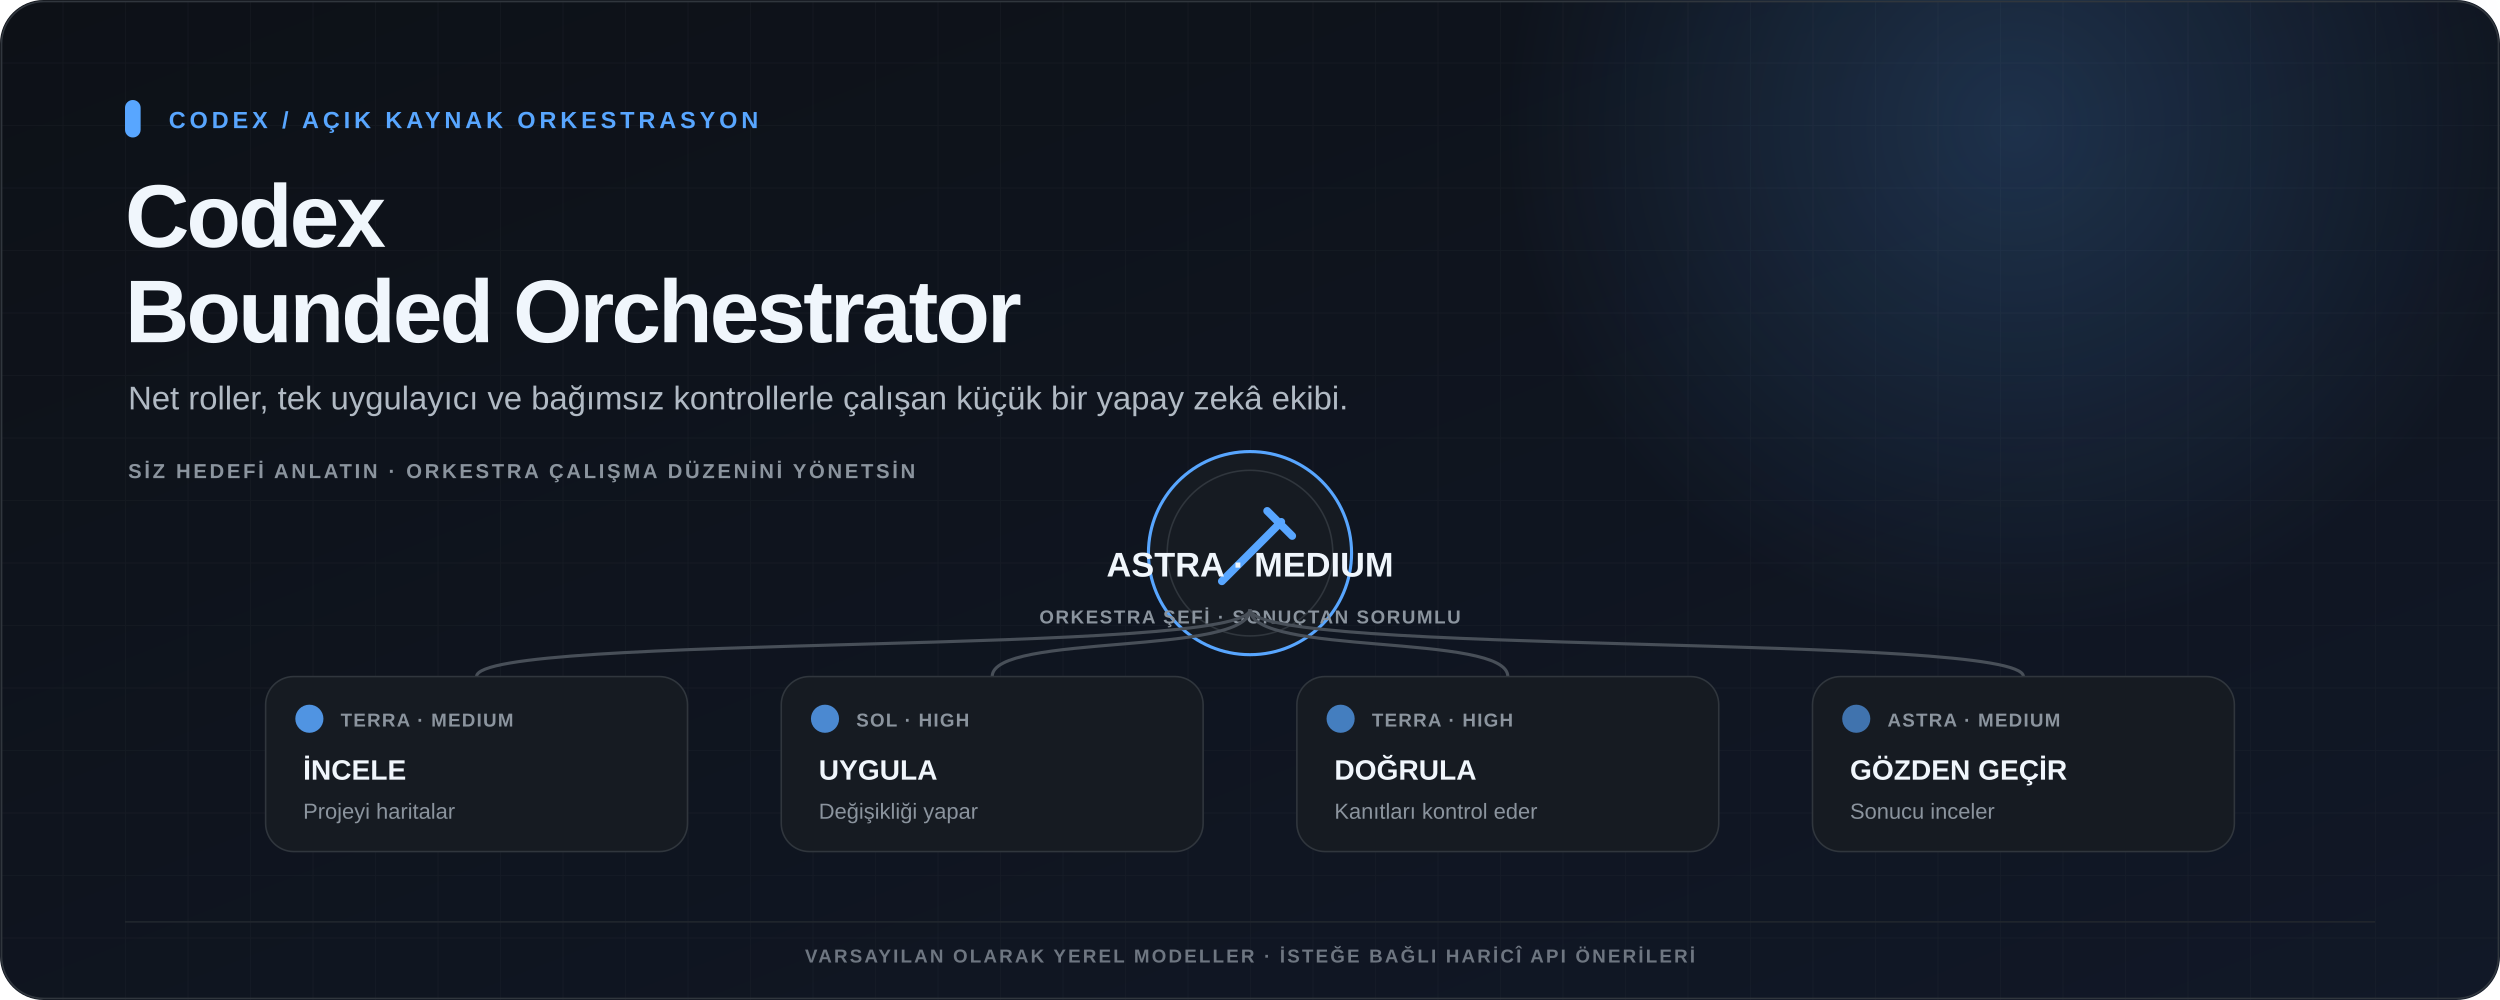
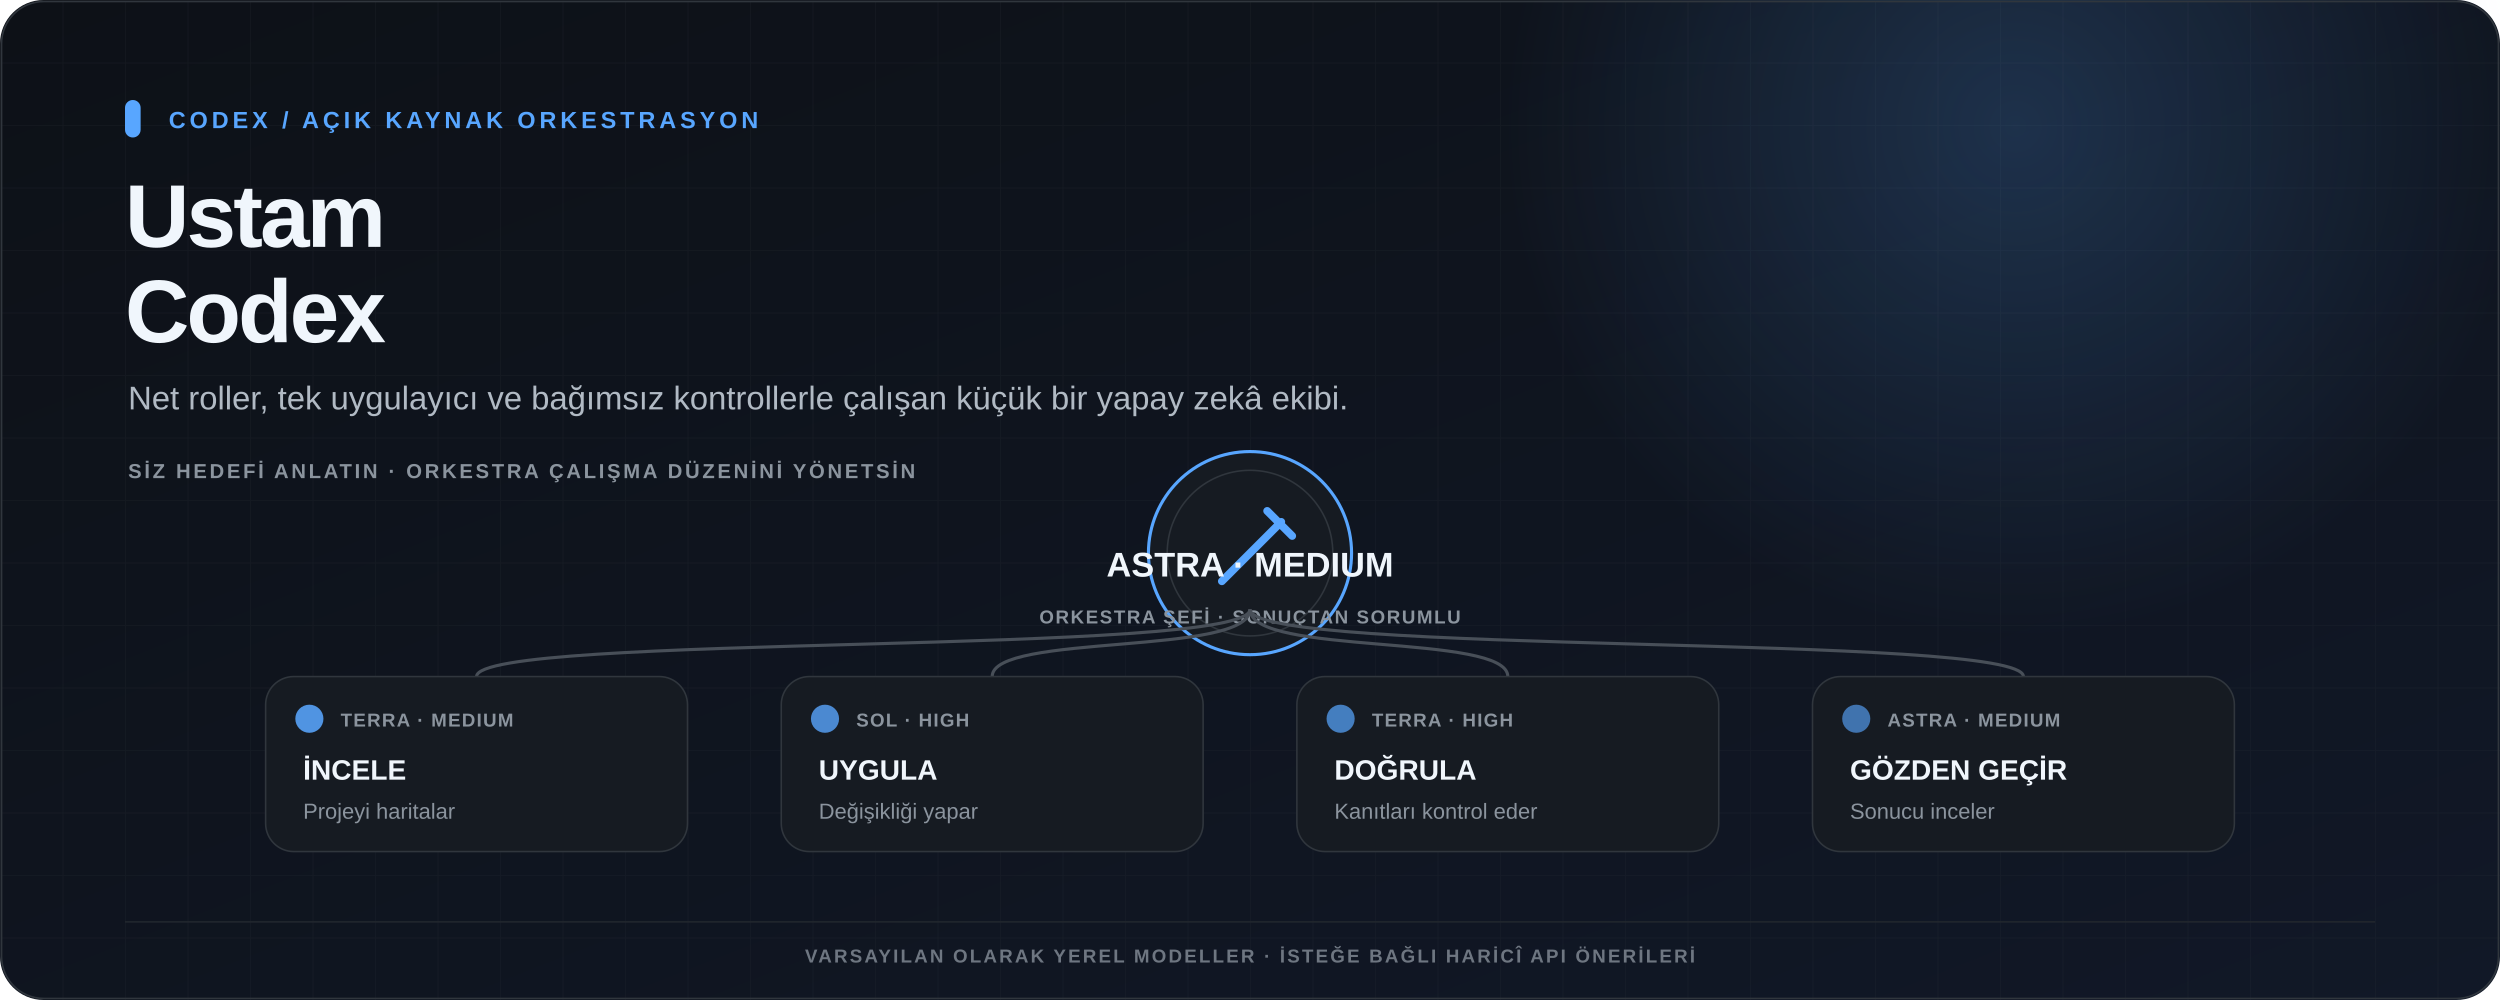
<svg xmlns="http://www.w3.org/2000/svg" width="1600" height="640" viewBox="0 0 1600 640" role="img" aria-labelledby="title desc">
  <defs>
    <linearGradient id="bg" x1="0" y1="0" x2="1" y2="1">
      <stop stop-color="#0d1117" />
      <stop offset="1" stop-color="#111827" />
    </linearGradient>
    <radialGradient id="glow">
      <stop stop-color="#58a6ff" stop-opacity=".20" />
      <stop offset="1" stop-color="#58a6ff" stop-opacity="0" />
    </radialGradient>
    <pattern id="grid" width="40" height="40" patternUnits="userSpaceOnUse">
      <path d="M40 0H0V40" fill="none" stroke="#30363d" stroke-opacity=".22" />
    </pattern>
    <style>
    text{font-family:-apple-system,BlinkMacSystemFont,"Segoe UI",Arial,sans-serif}
    .eyebrow{fill:#58a6ff;font-size:15px;font-weight:700;letter-spacing:2.5px}
    .title{fill:#f0f6fc;font-size:57px;font-weight:750;letter-spacing:-1.8px}
    .subtitle{fill:#b1bac4;font-size:21px;font-weight:400}
    .flow{fill:#8b949e;font-size:13px;font-weight:650;letter-spacing:1.7px}
    .owner{fill:#f0f6fc;font-size:22px;font-weight:750}
    .ownerrole{fill:#8b949e;font-size:12px;font-weight:650;letter-spacing:1px}
    .model{fill:#8b949e;font-size:12px;font-weight:700;letter-spacing:.8px}
    .action{fill:#f0f6fc;font-size:18px;font-weight:750}
    .desc{fill:#8b949e;font-size:14px}
    .footer{fill:#6e7681;font-size:12px;font-weight:650;letter-spacing:1.4px}
    .wire{fill:none;stroke:#484f58;stroke-width:2}
  </style>
  </defs>
  <rect width="1600" height="640" rx="28" fill="url(#bg)" />
  <rect width="1600" height="640" rx="28" fill="url(#grid)" />
  <circle cx="1290" cy="80" r="330" fill="url(#glow)" />
  <rect x="1" y="1" width="1598" height="638" rx="27" fill="none" stroke="#30363d" />
  <g transform="translate(80 64)">
    <rect width="10" height="24" rx="5" fill="#58a6ff" />
    <text x="28" y="18" class="eyebrow">CODEX  /  AÇIK KAYNAK ORKESTRASYON</text>
-     <text x="0" y="94" class="title">Codex</text>
-     <text x="0" y="155" class="title">Bounded Orchestrator</text>
+     <text x="0" y="94" class="title">Ustam</text>
+     <text x="0" y="155" class="title">Codex</text>
    <text x="2" y="198" class="subtitle">Net roller, tek uygulayıcı ve bağımsız kontrollerle çalışan küçük bir yapay zekâ ekibi.</text>
    <text x="2" y="242" class="flow">SİZ HEDEFİ ANLATIN  ·  ORKESTRA ÇALIŞMA DÜZENİNİ YÖNETSİN</text>
  </g>
  <g transform="translate(800 354)">
    <circle r="65" fill="#161b22" stroke="#58a6ff" stroke-width="2" />
    <circle r="53" fill="none" stroke="#30363d" />
    <path d="M-18 18L20-20M11-27l16 16" stroke="#58a6ff" stroke-width="5" stroke-linecap="round" />
  </g>
  <text x="800" y="369" text-anchor="middle" class="owner">ASTRA · MEDIUM</text>
  <text x="800" y="399" text-anchor="middle" class="ownerrole">ORKESTRA ŞEFİ · SONUÇTAN SORUMLU</text>
  <path d="M800 390 C800 420 305 405 305 433" class="wire" />
  <path d="M800 390 C800 420 635 405 635 433" class="wire" />
  <path d="M800 390 C800 420 965 405 965 433" class="wire" />
  <path d="M800 390 C800 420 1295 405 1295 433" class="wire" />
  <g transform="translate(170 433)">
    <rect width="270" height="112" rx="18" fill="#161b22" stroke="#30363d" />
    <circle cx="28" cy="27" r="9" fill="#58a6ff" opacity="0.87" />
    <text x="48" y="32" class="model">TERRA · MEDIUM</text>
    <text x="24" y="66" class="action">İNCELE</text>
    <text x="24" y="91" class="desc">Projeyi haritalar</text>
  </g>
  <g transform="translate(500 433)">
    <rect width="270" height="112" rx="18" fill="#161b22" stroke="#30363d" />
    <circle cx="28" cy="27" r="9" fill="#58a6ff" opacity="0.79" />
    <text x="48" y="32" class="model">SOL · HIGH</text>
    <text x="24" y="66" class="action">UYGULA</text>
    <text x="24" y="91" class="desc">Değişikliği yapar</text>
  </g>
  <g transform="translate(830 433)">
    <rect width="270" height="112" rx="18" fill="#161b22" stroke="#30363d" />
    <circle cx="28" cy="27" r="9" fill="#58a6ff" opacity="0.71" />
    <text x="48" y="32" class="model">TERRA · HIGH</text>
    <text x="24" y="66" class="action">DOĞRULA</text>
    <text x="24" y="91" class="desc">Kanıtları kontrol eder</text>
  </g>
  <g transform="translate(1160 433)">
    <rect width="270" height="112" rx="18" fill="#161b22" stroke="#30363d" />
    <circle cx="28" cy="27" r="9" fill="#58a6ff" opacity="0.63" />
    <text x="48" y="32" class="model">ASTRA · MEDIUM</text>
    <text x="24" y="66" class="action">GÖZDEN GEÇİR</text>
    <text x="24" y="91" class="desc">Sonucu inceler</text>
  </g>
  <line x1="80" y1="590" x2="1520" y2="590" stroke="#21262d" />
  <text x="800" y="616" text-anchor="middle" class="footer">VARSAYILAN OLARAK YEREL MODELLER  ·  İSTEĞE BAĞLI HARİCÎ API ÖNERİLERİ</text>
</svg>
